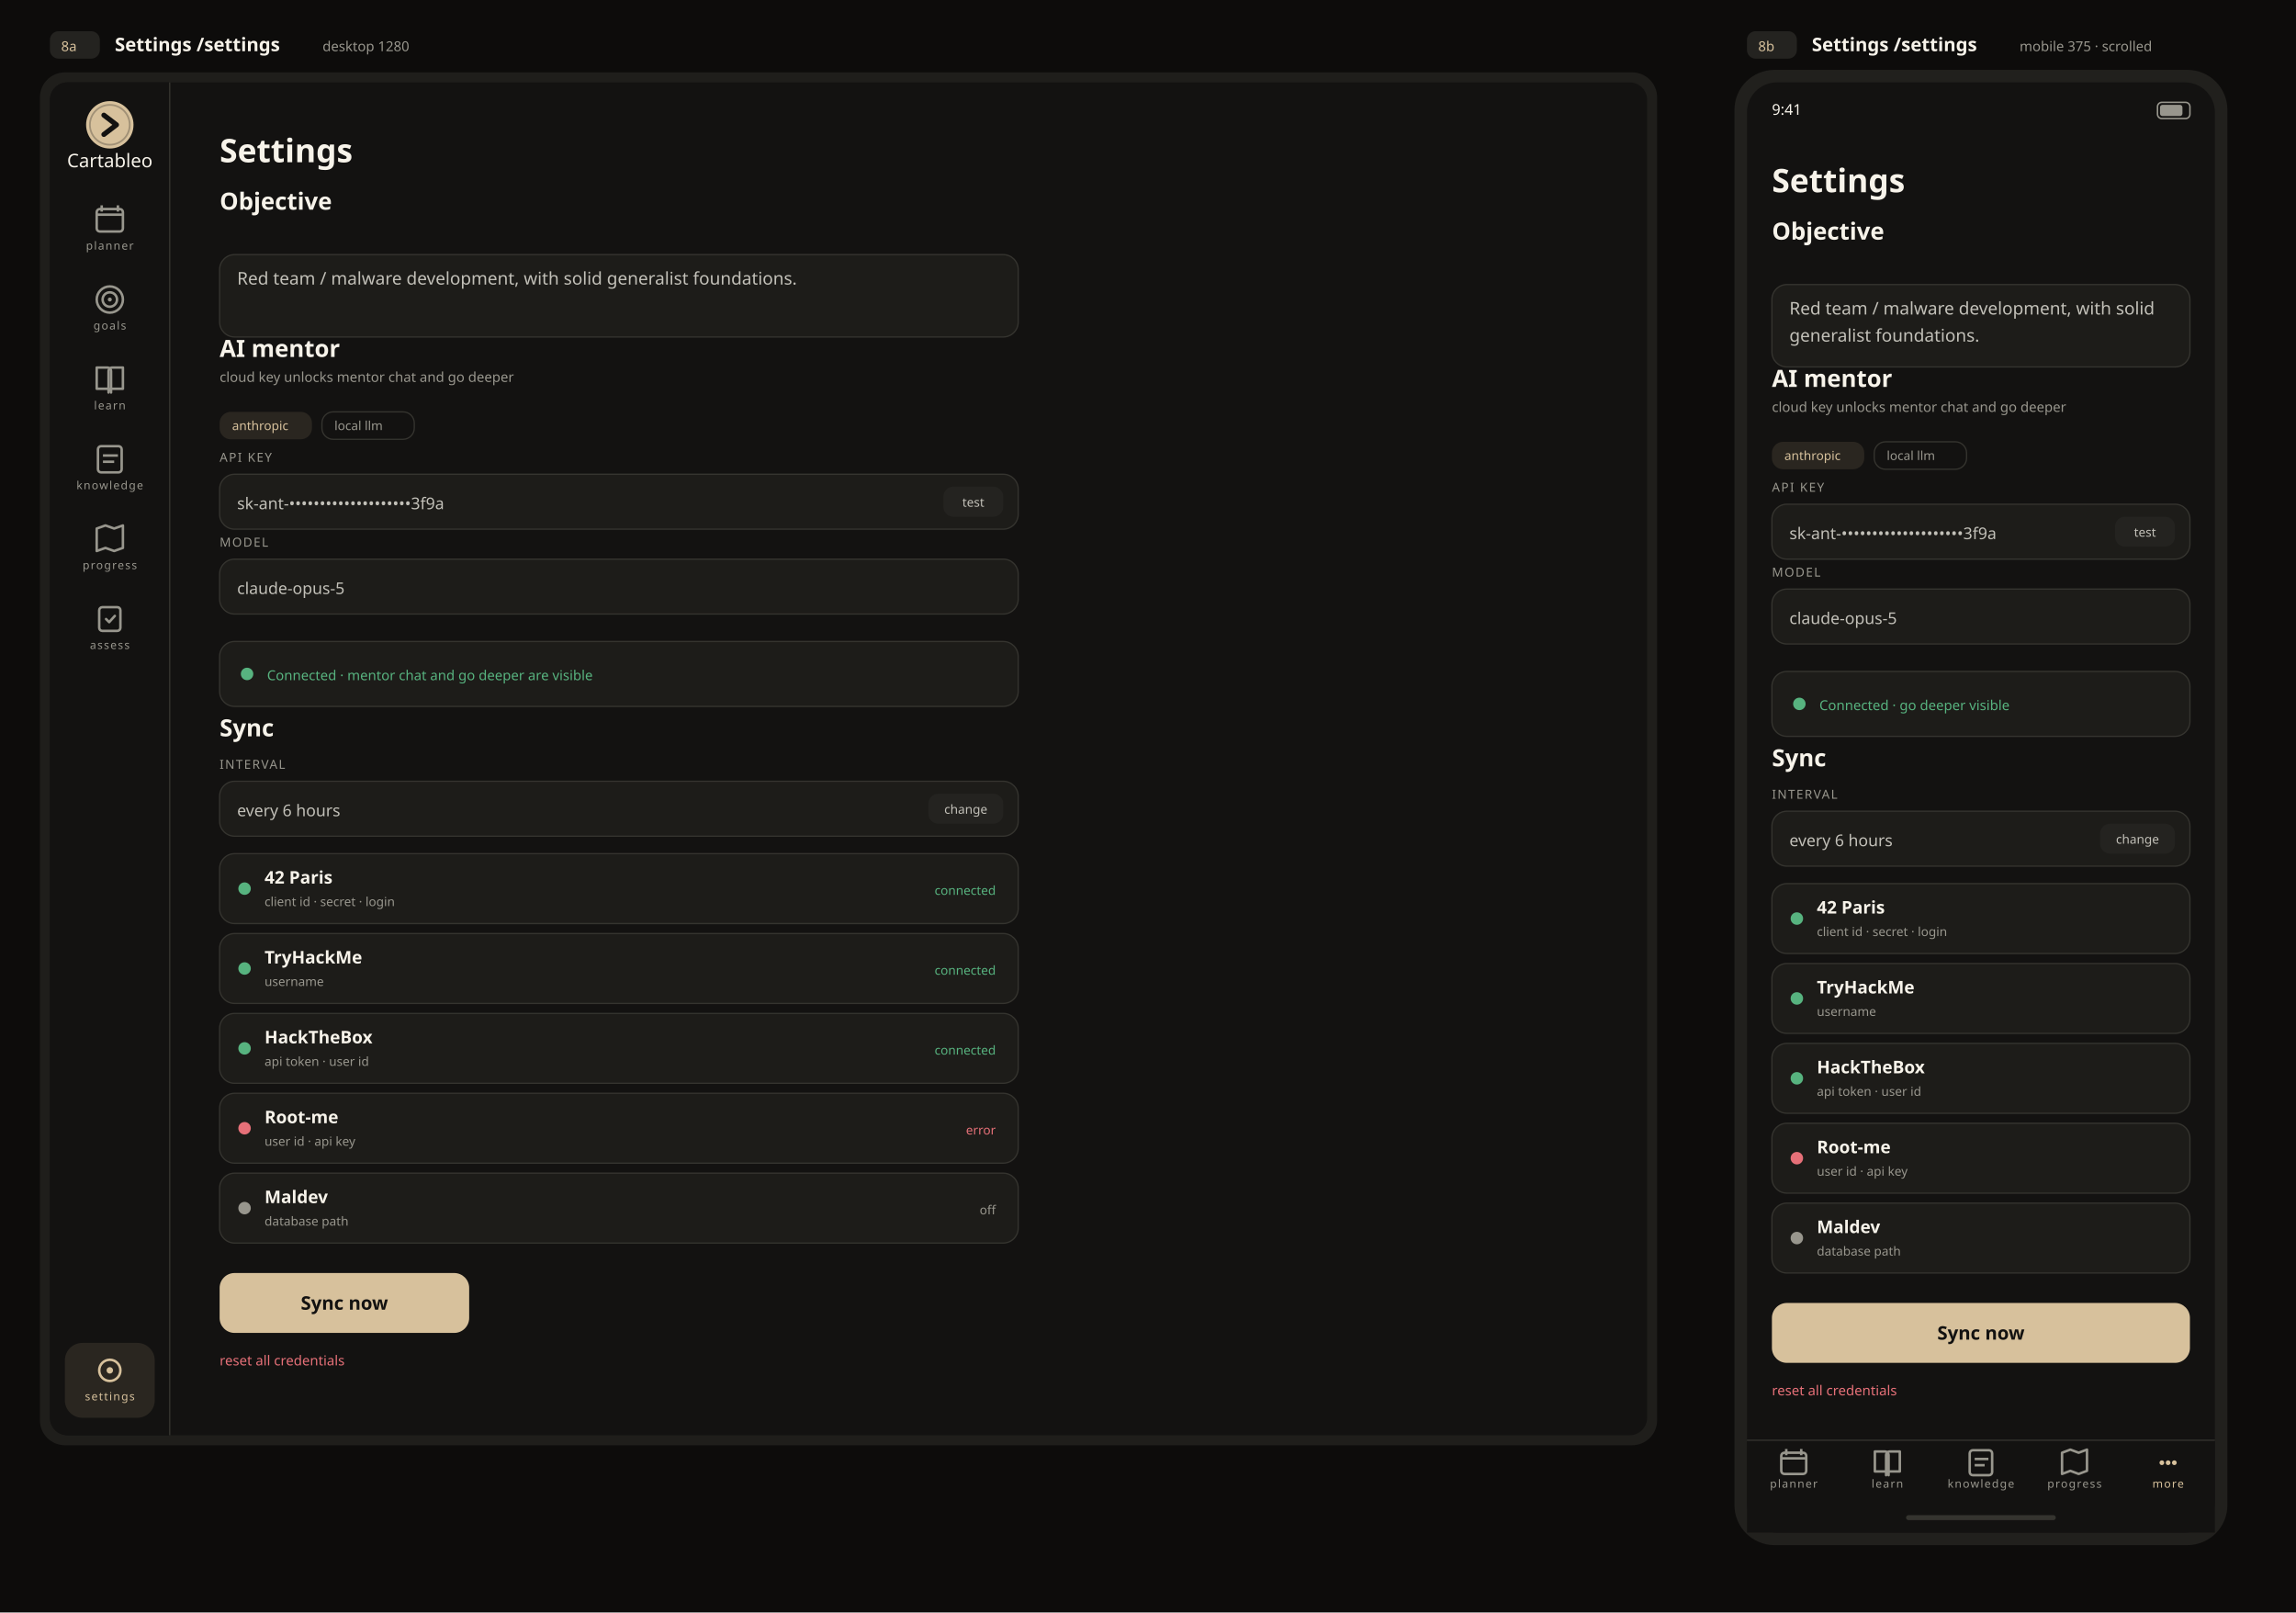
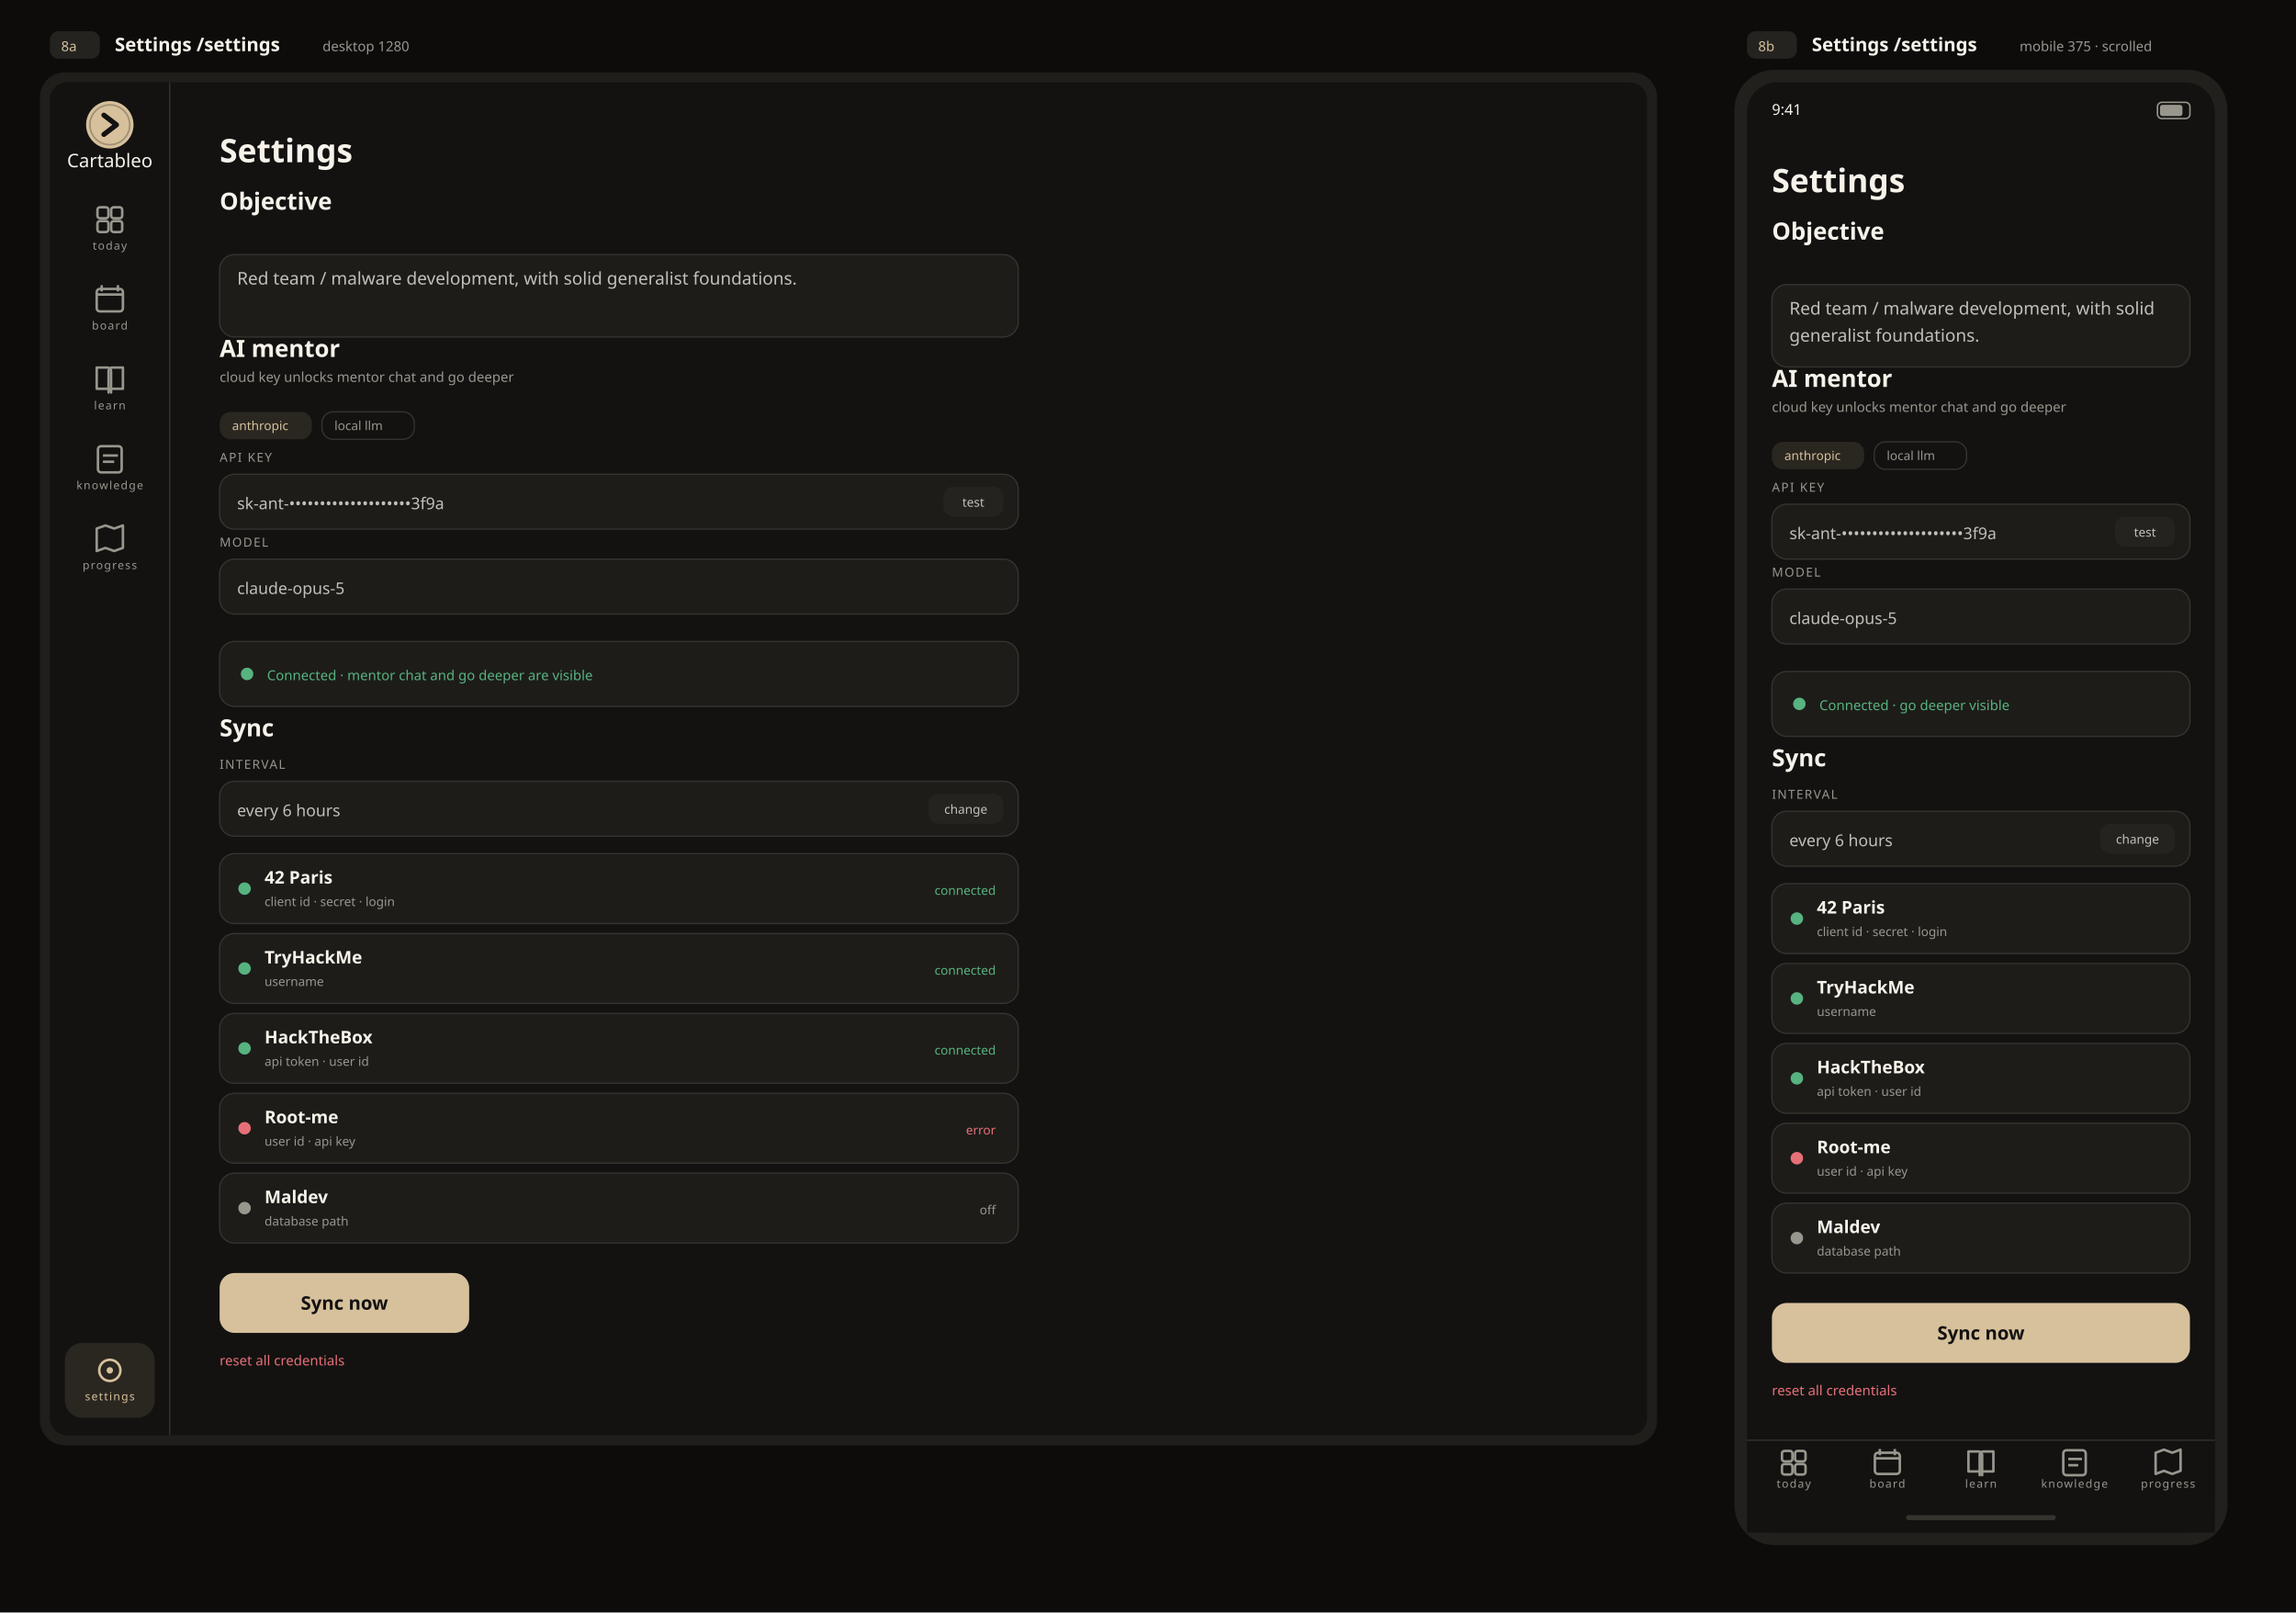
<svg xmlns="http://www.w3.org/2000/svg" width="1840" height="1292" viewBox="0 0 1840 1292">
  <rect x="0" y="0" width="1840" height="1292" fill="#0d0c0b" />
  <rect x="40" y="25" width="40" height="22" rx="7" fill="#242320" />
  <text x="49" y="41" font-family="JetBrains Mono" font-size="11" fill="#d7c19c">8a</text>
  <text x="92" y="41" font-family="Archivo" font-size="15" fill="#f7f3ea" font-weight="700">Settings  /settings</text>
  <text x="258.475" y="41" font-family="JetBrains Mono" font-size="11" fill="#98968d">desktop 1280</text>
  <rect x="1400" y="25" width="40" height="22" rx="7" fill="#242320" />
  <text x="1409" y="41" font-family="JetBrains Mono" font-size="11" fill="#d7c19c">8b</text>
  <text x="1452" y="41" font-family="Archivo" font-size="15" fill="#f7f3ea" font-weight="700">Settings  /settings</text>
  <text x="1618.475" y="41" font-family="JetBrains Mono" font-size="11" fill="#98968d">mobile 375 · scrolled</text>
  <rect x="32" y="58" width="1296" height="1100" rx="20" fill="#35342f" opacity="0.45" />
  <rect x="40" y="66" width="1280" height="1084" rx="14" fill="#131211" />
  <g transform="translate(40,66)">
    <clipPath id="sc">
      <rect width="1280" height="1084" rx="14" />
    </clipPath>
    <g clip-path="url(#sc)">
      <rect x="0" y="0" width="96" height="1084" fill="#131211" />
      <line x1="96" y1="0" x2="96" y2="1084" stroke="#35342f" stroke-width="1" />
      <circle cx="48.0" cy="34" r="19.0" fill="#d7c19c" />
      <circle cx="48.0" cy="34" r="15.96" fill="none" stroke="#131211" stroke-width="1.387" opacity="0.28" />
      <path d="M43.25 26.281L53.344 34L43.25 41.719" fill="none" stroke="#131211" stroke-width="4.037" stroke-linecap="round" stroke-linejoin="round" />
      <text x="48.0" y="68" font-family="DM Serif Display" font-size="15" fill="#f7f3ea" text-anchor="middle">Cartableo</text>
-       <rect x="37.5" y="101.5" width="21" height="18" rx="2.5" fill="none" stroke="#98968d" stroke-width="2" />
-       <line x1="37.5" y1="106.0" x2="58.5" y2="106.0" stroke="#98968d" stroke-width="2" />
-       <line x1="41.5" y1="98.5" x2="41.5" y2="103.5" stroke="#98968d" stroke-width="2" />
-       <line x1="54.5" y1="98.5" x2="54.5" y2="103.5" stroke="#98968d" stroke-width="2" />
-       <text x="48.0" y="134" font-family="JetBrains Mono" font-size="9" fill="#98968d" text-anchor="middle" letter-spacing="0.9">planner</text>
-       <circle cx="48.0" cy="174" r="10.5" fill="none" stroke="#98968d" stroke-width="2" />
-       <circle cx="48.0" cy="174" r="5.775" fill="none" stroke="#98968d" stroke-width="2" />
-       <circle cx="48.0" cy="174" r="1.6" fill="#98968d" />
-       <text x="48.0" y="198" font-family="JetBrains Mono" font-size="9" fill="#98968d" text-anchor="middle" letter-spacing="0.9">goals</text>
+       <rect x="38.078" y="100.078" width="8.82" height="8.82" rx="2" fill="none" stroke="#98968d" stroke-width="2" />
+       <rect x="38.078" y="111.103" width="8.82" height="8.82" rx="2" fill="none" stroke="#98968d" stroke-width="2" />
+       <rect x="49.103" y="100.078" width="8.82" height="8.82" rx="2" fill="none" stroke="#98968d" stroke-width="2" />
+       <rect x="49.103" y="111.103" width="8.82" height="8.82" rx="2" fill="none" stroke="#98968d" stroke-width="2" />
+       <text x="48.0" y="134" font-family="JetBrains Mono" font-size="9" fill="#98968d" text-anchor="middle" letter-spacing="0.9">today</text>
+       <rect x="37.5" y="165.5" width="21" height="18" rx="2.5" fill="none" stroke="#98968d" stroke-width="2" />
+       <line x1="37.5" y1="170.0" x2="58.5" y2="170.0" stroke="#98968d" stroke-width="2" />
+       <line x1="41.5" y1="162.5" x2="41.5" y2="167.5" stroke="#98968d" stroke-width="2" />
+       <line x1="54.5" y1="162.5" x2="54.5" y2="167.5" stroke="#98968d" stroke-width="2" />
+       <text x="48.0" y="198" font-family="JetBrains Mono" font-size="9" fill="#98968d" text-anchor="middle" letter-spacing="0.9">board</text>
      <path d="M37.5 228.5h8.5a3 3 0 0 1 3 3v17a3 3 0 0 0-3-3h-8.5z" fill="none" stroke="#98968d" stroke-width="2" stroke-linecap="round" stroke-linejoin="round" />
      <path d="M58.5 228.5h-8.5a3 3 0 0 0-3 3v17a3 3 0 0 1 3-3h8.5z" fill="none" stroke="#98968d" stroke-width="2" stroke-linecap="round" stroke-linejoin="round" />
      <text x="48.0" y="262" font-family="JetBrains Mono" font-size="9" fill="#98968d" text-anchor="middle" letter-spacing="0.9">learn</text>
      <rect x="38.5" y="291.5" width="19" height="21" rx="2.5" fill="none" stroke="#98968d" stroke-width="2" />
      <line x1="42.5" y1="299" x2="54.5" y2="299" stroke="#98968d" stroke-width="2" />
      <line x1="42.5" y1="304" x2="51.5" y2="304" stroke="#98968d" stroke-width="2" />
      <text x="48.0" y="326" font-family="JetBrains Mono" font-size="9" fill="#98968d" text-anchor="middle" letter-spacing="0.9">knowledge</text>
      <path d="M37.5 375.5v-18l7.0 -2.5 7.0 2.5 7.0 -2.5v18l-7.0 2.5 -7.0 -2.5z" fill="none" stroke="#98968d" stroke-width="2" stroke-linecap="round" stroke-linejoin="round" />
      <text x="48.0" y="390" font-family="JetBrains Mono" font-size="9" fill="#98968d" text-anchor="middle" letter-spacing="0.9">progress</text>
-       <rect x="39.5" y="420.5" width="17" height="19" rx="2.5" fill="none" stroke="#98968d" stroke-width="2" />
-       <path d="M45.0 430l2.5 2.5 4.5 -5" fill="none" stroke="#98968d" stroke-width="2" stroke-linecap="round" stroke-linejoin="round" />
-       <text x="48.0" y="454" font-family="JetBrains Mono" font-size="9" fill="#98968d" text-anchor="middle" letter-spacing="0.9">assess</text>
      <rect x="12.0" y="1010" width="72" height="60" rx="14" fill="#2a2620" />
      <circle cx="48.0" cy="1032" r="8.5" fill="none" stroke="#d7c19c" stroke-width="2" />
      <circle cx="48.0" cy="1032" r="2.6" fill="#d7c19c" />
      <text x="48.0" y="1056" font-family="JetBrains Mono" font-size="9" fill="#d7c19c" text-anchor="middle" letter-spacing="0.9">settings</text>
      <text x="136" y="64" font-family="Archivo" font-size="26" fill="#f7f3ea" font-weight="700">Settings</text>
      <text x="136" y="102" font-family="Archivo" font-size="19" fill="#f7f3ea" font-weight="700">Objective</text>
      <rect x="136" y="138" width="640" height="66" rx="12" fill="#1d1c19" stroke="#35342f" stroke-width="1" />
      <text x="150" y="162.0" font-family="Archivo" font-size="14" fill="#c2c0b8">Red team / malware development, with solid generalist foundations.</text>
      <text x="136" y="220" font-family="Archivo" font-size="19" fill="#f7f3ea" font-weight="700">AI mentor</text>
      <text x="136" y="240" font-family="JetBrains Mono" font-size="11" fill="#98968d">cloud key unlocks mentor chat and go deeper</text>
      <rect x="136" y="264" width="74.0" height="22" rx="9" fill="#2a2620" />
      <text x="146" y="278.6" font-family="JetBrains Mono" font-size="10" fill="#d7c19c">anthropic</text>
      <rect x="218.0" y="264" width="74.0" height="22" rx="9" fill="none" stroke="#35342f" stroke-width="1" />
      <text x="228.0" y="278.6" font-family="JetBrains Mono" font-size="10" fill="#98968d">local llm</text>
      <text x="136" y="304" font-family="JetBrains Mono" font-size="10" fill="#98968d" letter-spacing="1.0">API KEY</text>
      <rect x="136" y="314" width="640" height="44" rx="12" fill="#1d1c19" stroke="#35342f" stroke-width="1" />
      <text x="150" y="342" font-family="JetBrains Mono" font-size="13" fill="#c2c0b8">sk-ant-••••••••••••••••••••3f9a</text>
      <rect x="716.0" y="324" width="48.0" height="24" rx="8" fill="#242320" />
      <text x="740.0" y="340" font-family="JetBrains Mono" font-size="10" fill="#c2c0b8" text-anchor="middle">test</text>
      <text x="136" y="372" font-family="JetBrains Mono" font-size="10" fill="#98968d" letter-spacing="1.0">MODEL</text>
      <rect x="136" y="382" width="640" height="44" rx="12" fill="#1d1c19" stroke="#35342f" stroke-width="1" />
      <text x="150" y="410" font-family="JetBrains Mono" font-size="13" fill="#c2c0b8">claude-opus-5</text>
      <rect x="136" y="448" width="640" height="52" rx="12" fill="#1d1c19" stroke="#35342f" stroke-width="1" />
      <circle cx="158" cy="474" r="5" fill="#57b37f" />
      <text x="174" y="479" font-family="JetBrains Mono" font-size="11" fill="#57b37f">Connected · mentor chat and go deeper are visible</text>
      <text x="136" y="524" font-family="Archivo" font-size="19" fill="#f7f3ea" font-weight="700">Sync</text>
      <text x="136" y="550" font-family="JetBrains Mono" font-size="10" fill="#98968d" letter-spacing="1.0">INTERVAL</text>
      <rect x="136" y="560" width="640" height="44" rx="12" fill="#1d1c19" stroke="#35342f" stroke-width="1" />
      <text x="150" y="588" font-family="JetBrains Mono" font-size="13" fill="#c2c0b8">every 6 hours</text>
      <rect x="704.0" y="570" width="60.0" height="24" rx="8" fill="#242320" />
      <text x="734.0" y="586" font-family="JetBrains Mono" font-size="10" fill="#c2c0b8" text-anchor="middle">change</text>
      <rect x="136" y="618" width="640" height="56" rx="12" fill="#1d1c19" stroke="#35342f" stroke-width="1" />
      <circle cx="156" cy="646" r="5" fill="#57b37f" />
      <text x="172" y="642" font-family="Archivo" font-size="14" fill="#f7f3ea" font-weight="700">42 Paris</text>
      <text x="172" y="660" font-family="JetBrains Mono" font-size="10" fill="#98968d">client id · secret · login</text>
      <text x="758" y="651" font-family="JetBrains Mono" font-size="10" fill="#57b37f" text-anchor="end">connected</text>
      <rect x="136" y="682" width="640" height="56" rx="12" fill="#1d1c19" stroke="#35342f" stroke-width="1" />
      <circle cx="156" cy="710" r="5" fill="#57b37f" />
      <text x="172" y="706" font-family="Archivo" font-size="14" fill="#f7f3ea" font-weight="700">TryHackMe</text>
      <text x="172" y="724" font-family="JetBrains Mono" font-size="10" fill="#98968d">username</text>
      <text x="758" y="715" font-family="JetBrains Mono" font-size="10" fill="#57b37f" text-anchor="end">connected</text>
      <rect x="136" y="746" width="640" height="56" rx="12" fill="#1d1c19" stroke="#35342f" stroke-width="1" />
      <circle cx="156" cy="774" r="5" fill="#57b37f" />
      <text x="172" y="770" font-family="Archivo" font-size="14" fill="#f7f3ea" font-weight="700">HackTheBox</text>
      <text x="172" y="788" font-family="JetBrains Mono" font-size="10" fill="#98968d">api token · user id</text>
      <text x="758" y="779" font-family="JetBrains Mono" font-size="10" fill="#57b37f" text-anchor="end">connected</text>
      <rect x="136" y="810" width="640" height="56" rx="12" fill="#1d1c19" stroke="#35342f" stroke-width="1" />
      <circle cx="156" cy="838" r="5" fill="#e67078" />
      <text x="172" y="834" font-family="Archivo" font-size="14" fill="#f7f3ea" font-weight="700">Root-me</text>
      <text x="172" y="852" font-family="JetBrains Mono" font-size="10" fill="#98968d">user id · api key</text>
      <text x="758" y="843" font-family="JetBrains Mono" font-size="10" fill="#e67078" text-anchor="end">error</text>
      <rect x="136" y="874" width="640" height="56" rx="12" fill="#1d1c19" stroke="#35342f" stroke-width="1" />
      <circle cx="156" cy="902" r="5" fill="#98968d" />
      <text x="172" y="898" font-family="Archivo" font-size="14" fill="#f7f3ea" font-weight="700">Maldev</text>
      <text x="172" y="916" font-family="JetBrains Mono" font-size="10" fill="#98968d">database path</text>
      <text x="758" y="907" font-family="JetBrains Mono" font-size="10" fill="#98968d" text-anchor="end">off</text>
      <rect x="136" y="954" width="200" height="48" rx="12" fill="#d7c19c" />
      <text x="236.0" y="983.4" font-family="Archivo" font-size="15" fill="#131211" font-weight="700" text-anchor="middle">Sync now</text>
      <text x="136" y="1028" font-family="JetBrains Mono" font-size="11" fill="#e67078">reset all credentials</text>
    </g>
  </g>
  <rect x="1390" y="56" width="395" height="1182" rx="32" fill="#35342f" opacity="0.5" />
  <rect x="1400" y="66" width="375" height="1162" rx="24" fill="#131211" />
  <text x="1420" y="92" font-family="JetBrains Mono" font-size="12" fill="#f7f3ea">9:41</text>
  <rect x="1729" y="82" width="26" height="13" rx="3.5" fill="none" stroke="#98968d" stroke-width="1.2" />
  <rect x="1731" y="84" width="18" height="9" rx="2" fill="#98968d" />
  <g transform="translate(1400,110)">
    <clipPath id="sm">
      <rect width="375" height="1118" />
    </clipPath>
    <g clip-path="url(#sm)">
      <text x="20" y="44" font-family="Archivo" font-size="26" fill="#f7f3ea" font-weight="700">Settings</text>
      <text x="20" y="82" font-family="Archivo" font-size="19" fill="#f7f3ea" font-weight="700">Objective</text>
      <rect x="20" y="118" width="335" height="66" rx="12" fill="#1d1c19" stroke="#35342f" stroke-width="1" />
      <text x="34" y="142.0" font-family="Archivo" font-size="14" fill="#c2c0b8">Red team / malware development, with solid</text>
      <text x="34" y="163.7" font-family="Archivo" font-size="14" fill="#c2c0b8">generalist foundations.</text>
      <text x="20" y="200" font-family="Archivo" font-size="19" fill="#f7f3ea" font-weight="700">AI mentor</text>
      <text x="20" y="220" font-family="JetBrains Mono" font-size="11" fill="#98968d">cloud key unlocks mentor chat and go deeper</text>
      <rect x="20" y="244" width="74.0" height="22" rx="9" fill="#2a2620" />
      <text x="30" y="258.6" font-family="JetBrains Mono" font-size="10" fill="#d7c19c">anthropic</text>
      <rect x="102.0" y="244" width="74.0" height="22" rx="9" fill="none" stroke="#35342f" stroke-width="1" />
      <text x="112.0" y="258.6" font-family="JetBrains Mono" font-size="10" fill="#98968d">local llm</text>
      <text x="20" y="284" font-family="JetBrains Mono" font-size="10" fill="#98968d" letter-spacing="1.0">API KEY</text>
      <rect x="20" y="294" width="335" height="44" rx="12" fill="#1d1c19" stroke="#35342f" stroke-width="1" />
      <text x="34" y="322" font-family="JetBrains Mono" font-size="13" fill="#c2c0b8">sk-ant-••••••••••••••••••••3f9a</text>
      <rect x="295.0" y="304" width="48.0" height="24" rx="8" fill="#242320" />
      <text x="319.0" y="320" font-family="JetBrains Mono" font-size="10" fill="#c2c0b8" text-anchor="middle">test</text>
      <text x="20" y="352" font-family="JetBrains Mono" font-size="10" fill="#98968d" letter-spacing="1.0">MODEL</text>
      <rect x="20" y="362" width="335" height="44" rx="12" fill="#1d1c19" stroke="#35342f" stroke-width="1" />
      <text x="34" y="390" font-family="JetBrains Mono" font-size="13" fill="#c2c0b8">claude-opus-5</text>
      <rect x="20" y="428" width="335" height="52" rx="12" fill="#1d1c19" stroke="#35342f" stroke-width="1" />
      <circle cx="42" cy="454" r="5" fill="#57b37f" />
      <text x="58" y="459" font-family="JetBrains Mono" font-size="11" fill="#57b37f">Connected · go deeper visible</text>
      <text x="20" y="504" font-family="Archivo" font-size="19" fill="#f7f3ea" font-weight="700">Sync</text>
      <text x="20" y="530" font-family="JetBrains Mono" font-size="10" fill="#98968d" letter-spacing="1.0">INTERVAL</text>
      <rect x="20" y="540" width="335" height="44" rx="12" fill="#1d1c19" stroke="#35342f" stroke-width="1" />
      <text x="34" y="568" font-family="JetBrains Mono" font-size="13" fill="#c2c0b8">every 6 hours</text>
      <rect x="283.0" y="550" width="60.0" height="24" rx="8" fill="#242320" />
      <text x="313.0" y="566" font-family="JetBrains Mono" font-size="10" fill="#c2c0b8" text-anchor="middle">change</text>
      <rect x="20" y="598" width="335" height="56" rx="12" fill="#1d1c19" stroke="#35342f" stroke-width="1" />
      <circle cx="40" cy="626" r="5" fill="#57b37f" />
      <text x="56" y="622" font-family="Archivo" font-size="14" fill="#f7f3ea" font-weight="700">42 Paris</text>
      <text x="56" y="640" font-family="JetBrains Mono" font-size="10" fill="#98968d">client id · secret · login</text>
      <rect x="20" y="662" width="335" height="56" rx="12" fill="#1d1c19" stroke="#35342f" stroke-width="1" />
      <circle cx="40" cy="690" r="5" fill="#57b37f" />
      <text x="56" y="686" font-family="Archivo" font-size="14" fill="#f7f3ea" font-weight="700">TryHackMe</text>
      <text x="56" y="704" font-family="JetBrains Mono" font-size="10" fill="#98968d">username</text>
      <rect x="20" y="726" width="335" height="56" rx="12" fill="#1d1c19" stroke="#35342f" stroke-width="1" />
      <circle cx="40" cy="754" r="5" fill="#57b37f" />
      <text x="56" y="750" font-family="Archivo" font-size="14" fill="#f7f3ea" font-weight="700">HackTheBox</text>
      <text x="56" y="768" font-family="JetBrains Mono" font-size="10" fill="#98968d">api token · user id</text>
      <rect x="20" y="790" width="335" height="56" rx="12" fill="#1d1c19" stroke="#35342f" stroke-width="1" />
      <circle cx="40" cy="818" r="5" fill="#e67078" />
      <text x="56" y="814" font-family="Archivo" font-size="14" fill="#f7f3ea" font-weight="700">Root-me</text>
      <text x="56" y="832" font-family="JetBrains Mono" font-size="10" fill="#98968d">user id · api key</text>
      <rect x="20" y="854" width="335" height="56" rx="12" fill="#1d1c19" stroke="#35342f" stroke-width="1" />
      <circle cx="40" cy="882" r="5" fill="#98968d" />
      <text x="56" y="878" font-family="Archivo" font-size="14" fill="#f7f3ea" font-weight="700">Maldev</text>
      <text x="56" y="896" font-family="JetBrains Mono" font-size="10" fill="#98968d">database path</text>
      <rect x="20" y="934" width="335" height="48" rx="12" fill="#d7c19c" />
      <text x="187.5" y="963.4" font-family="Archivo" font-size="15" fill="#131211" font-weight="700" text-anchor="middle">Sync now</text>
      <text x="20" y="1008" font-family="JetBrains Mono" font-size="11" fill="#e67078">reset all credentials</text>
      <rect x="0" y="1044" width="375" height="74" fill="#131211" />
      <line x1="0" y1="1044" x2="375" y2="1044" stroke="#35342f" stroke-width="1" />
-       <rect x="27.5" y="1054.0" width="20" height="17" rx="2.5" fill="none" stroke="#98968d" stroke-width="2" />
-       <line x1="27.5" y1="1058.5" x2="47.5" y2="1058.5" stroke="#98968d" stroke-width="2" />
-       <line x1="31.5" y1="1051.0" x2="31.5" y2="1056.0" stroke="#98968d" stroke-width="2" />
-       <line x1="43.5" y1="1051.0" x2="43.5" y2="1056.0" stroke="#98968d" stroke-width="2" />
-       <text x="37.5" y="1082" font-family="JetBrains Mono" font-size="9" fill="#98968d" text-anchor="middle" letter-spacing="0.9">planner</text>
-       <path d="M102.5 1053.0h8.0a3 3 0 0 1 3 3v16a3 3 0 0 0-3-3h-8.0z" fill="none" stroke="#98968d" stroke-width="2" stroke-linecap="round" stroke-linejoin="round" />
-       <path d="M122.5 1053.0h-8.0a3 3 0 0 0-3 3v16a3 3 0 0 1 3-3h8.0z" fill="none" stroke="#98968d" stroke-width="2" stroke-linecap="round" stroke-linejoin="round" />
-       <text x="112.5" y="1082" font-family="JetBrains Mono" font-size="9" fill="#98968d" text-anchor="middle" letter-spacing="0.9">learn</text>
-       <rect x="178.5" y="1052.0" width="18" height="20" rx="2.5" fill="none" stroke="#98968d" stroke-width="2" />
-       <line x1="182.5" y1="1059" x2="193.5" y2="1059" stroke="#98968d" stroke-width="2" />
-       <line x1="182.5" y1="1064" x2="190.5" y2="1064" stroke="#98968d" stroke-width="2" />
-       <text x="187.5" y="1082" font-family="JetBrains Mono" font-size="9" fill="#98968d" text-anchor="middle" letter-spacing="0.9">knowledge</text>
-       <path d="M252.5 1071.0v-17l6.667 -2.5 6.667 2.5 6.667 -2.5v17l-6.667 2.5 -6.667 -2.5z" fill="none" stroke="#98968d" stroke-width="2" stroke-linecap="round" stroke-linejoin="round" />
-       <text x="262.5" y="1082" font-family="JetBrains Mono" font-size="9" fill="#98968d" text-anchor="middle" letter-spacing="0.9">progress</text>
-       <circle cx="332.5" cy="1062" r="1.9" fill="#d7c19c" />
-       <circle cx="337.5" cy="1062" r="1.9" fill="#d7c19c" />
-       <circle cx="342.5" cy="1062" r="1.9" fill="#d7c19c" />
-       <text x="337.5" y="1082" font-family="JetBrains Mono" font-size="9" fill="#d7c19c" text-anchor="middle" letter-spacing="0.9">more</text>
+       <rect x="28.05" y="1052.55" width="8.4" height="8.4" rx="2" fill="none" stroke="#98968d" stroke-width="2" />
+       <rect x="28.05" y="1063.05" width="8.4" height="8.4" rx="2" fill="none" stroke="#98968d" stroke-width="2" />
+       <rect x="38.55" y="1052.55" width="8.4" height="8.4" rx="2" fill="none" stroke="#98968d" stroke-width="2" />
+       <rect x="38.55" y="1063.05" width="8.4" height="8.4" rx="2" fill="none" stroke="#98968d" stroke-width="2" />
+       <text x="37.5" y="1082" font-family="JetBrains Mono" font-size="9" fill="#98968d" text-anchor="middle" letter-spacing="0.9">today</text>
+       <rect x="102.5" y="1054.0" width="20" height="17" rx="2.5" fill="none" stroke="#98968d" stroke-width="2" />
+       <line x1="102.5" y1="1058.5" x2="122.5" y2="1058.5" stroke="#98968d" stroke-width="2" />
+       <line x1="106.5" y1="1051.0" x2="106.5" y2="1056.0" stroke="#98968d" stroke-width="2" />
+       <line x1="118.5" y1="1051.0" x2="118.5" y2="1056.0" stroke="#98968d" stroke-width="2" />
+       <text x="112.5" y="1082" font-family="JetBrains Mono" font-size="9" fill="#98968d" text-anchor="middle" letter-spacing="0.9">board</text>
+       <path d="M177.5 1053.0h8.0a3 3 0 0 1 3 3v16a3 3 0 0 0-3-3h-8.0z" fill="none" stroke="#98968d" stroke-width="2" stroke-linecap="round" stroke-linejoin="round" />
+       <path d="M197.5 1053.0h-8.0a3 3 0 0 0-3 3v16a3 3 0 0 1 3-3h8.0z" fill="none" stroke="#98968d" stroke-width="2" stroke-linecap="round" stroke-linejoin="round" />
+       <text x="187.5" y="1082" font-family="JetBrains Mono" font-size="9" fill="#98968d" text-anchor="middle" letter-spacing="0.9">learn</text>
+       <rect x="253.5" y="1052.0" width="18" height="20" rx="2.5" fill="none" stroke="#98968d" stroke-width="2" />
+       <line x1="257.5" y1="1059" x2="268.5" y2="1059" stroke="#98968d" stroke-width="2" />
+       <line x1="257.5" y1="1064" x2="265.5" y2="1064" stroke="#98968d" stroke-width="2" />
+       <text x="262.5" y="1082" font-family="JetBrains Mono" font-size="9" fill="#98968d" text-anchor="middle" letter-spacing="0.9">knowledge</text>
+       <path d="M327.5 1071.0v-17l6.667 -2.5 6.667 2.5 6.667 -2.5v17l-6.667 2.5 -6.667 -2.5z" fill="none" stroke="#98968d" stroke-width="2" stroke-linecap="round" stroke-linejoin="round" />
+       <text x="337.5" y="1082" font-family="JetBrains Mono" font-size="9" fill="#98968d" text-anchor="middle" letter-spacing="0.9">progress</text>
      <rect x="127.5" y="1104" width="120" height="4" rx="2" fill="#35342f" />
    </g>
  </g>
</svg>
